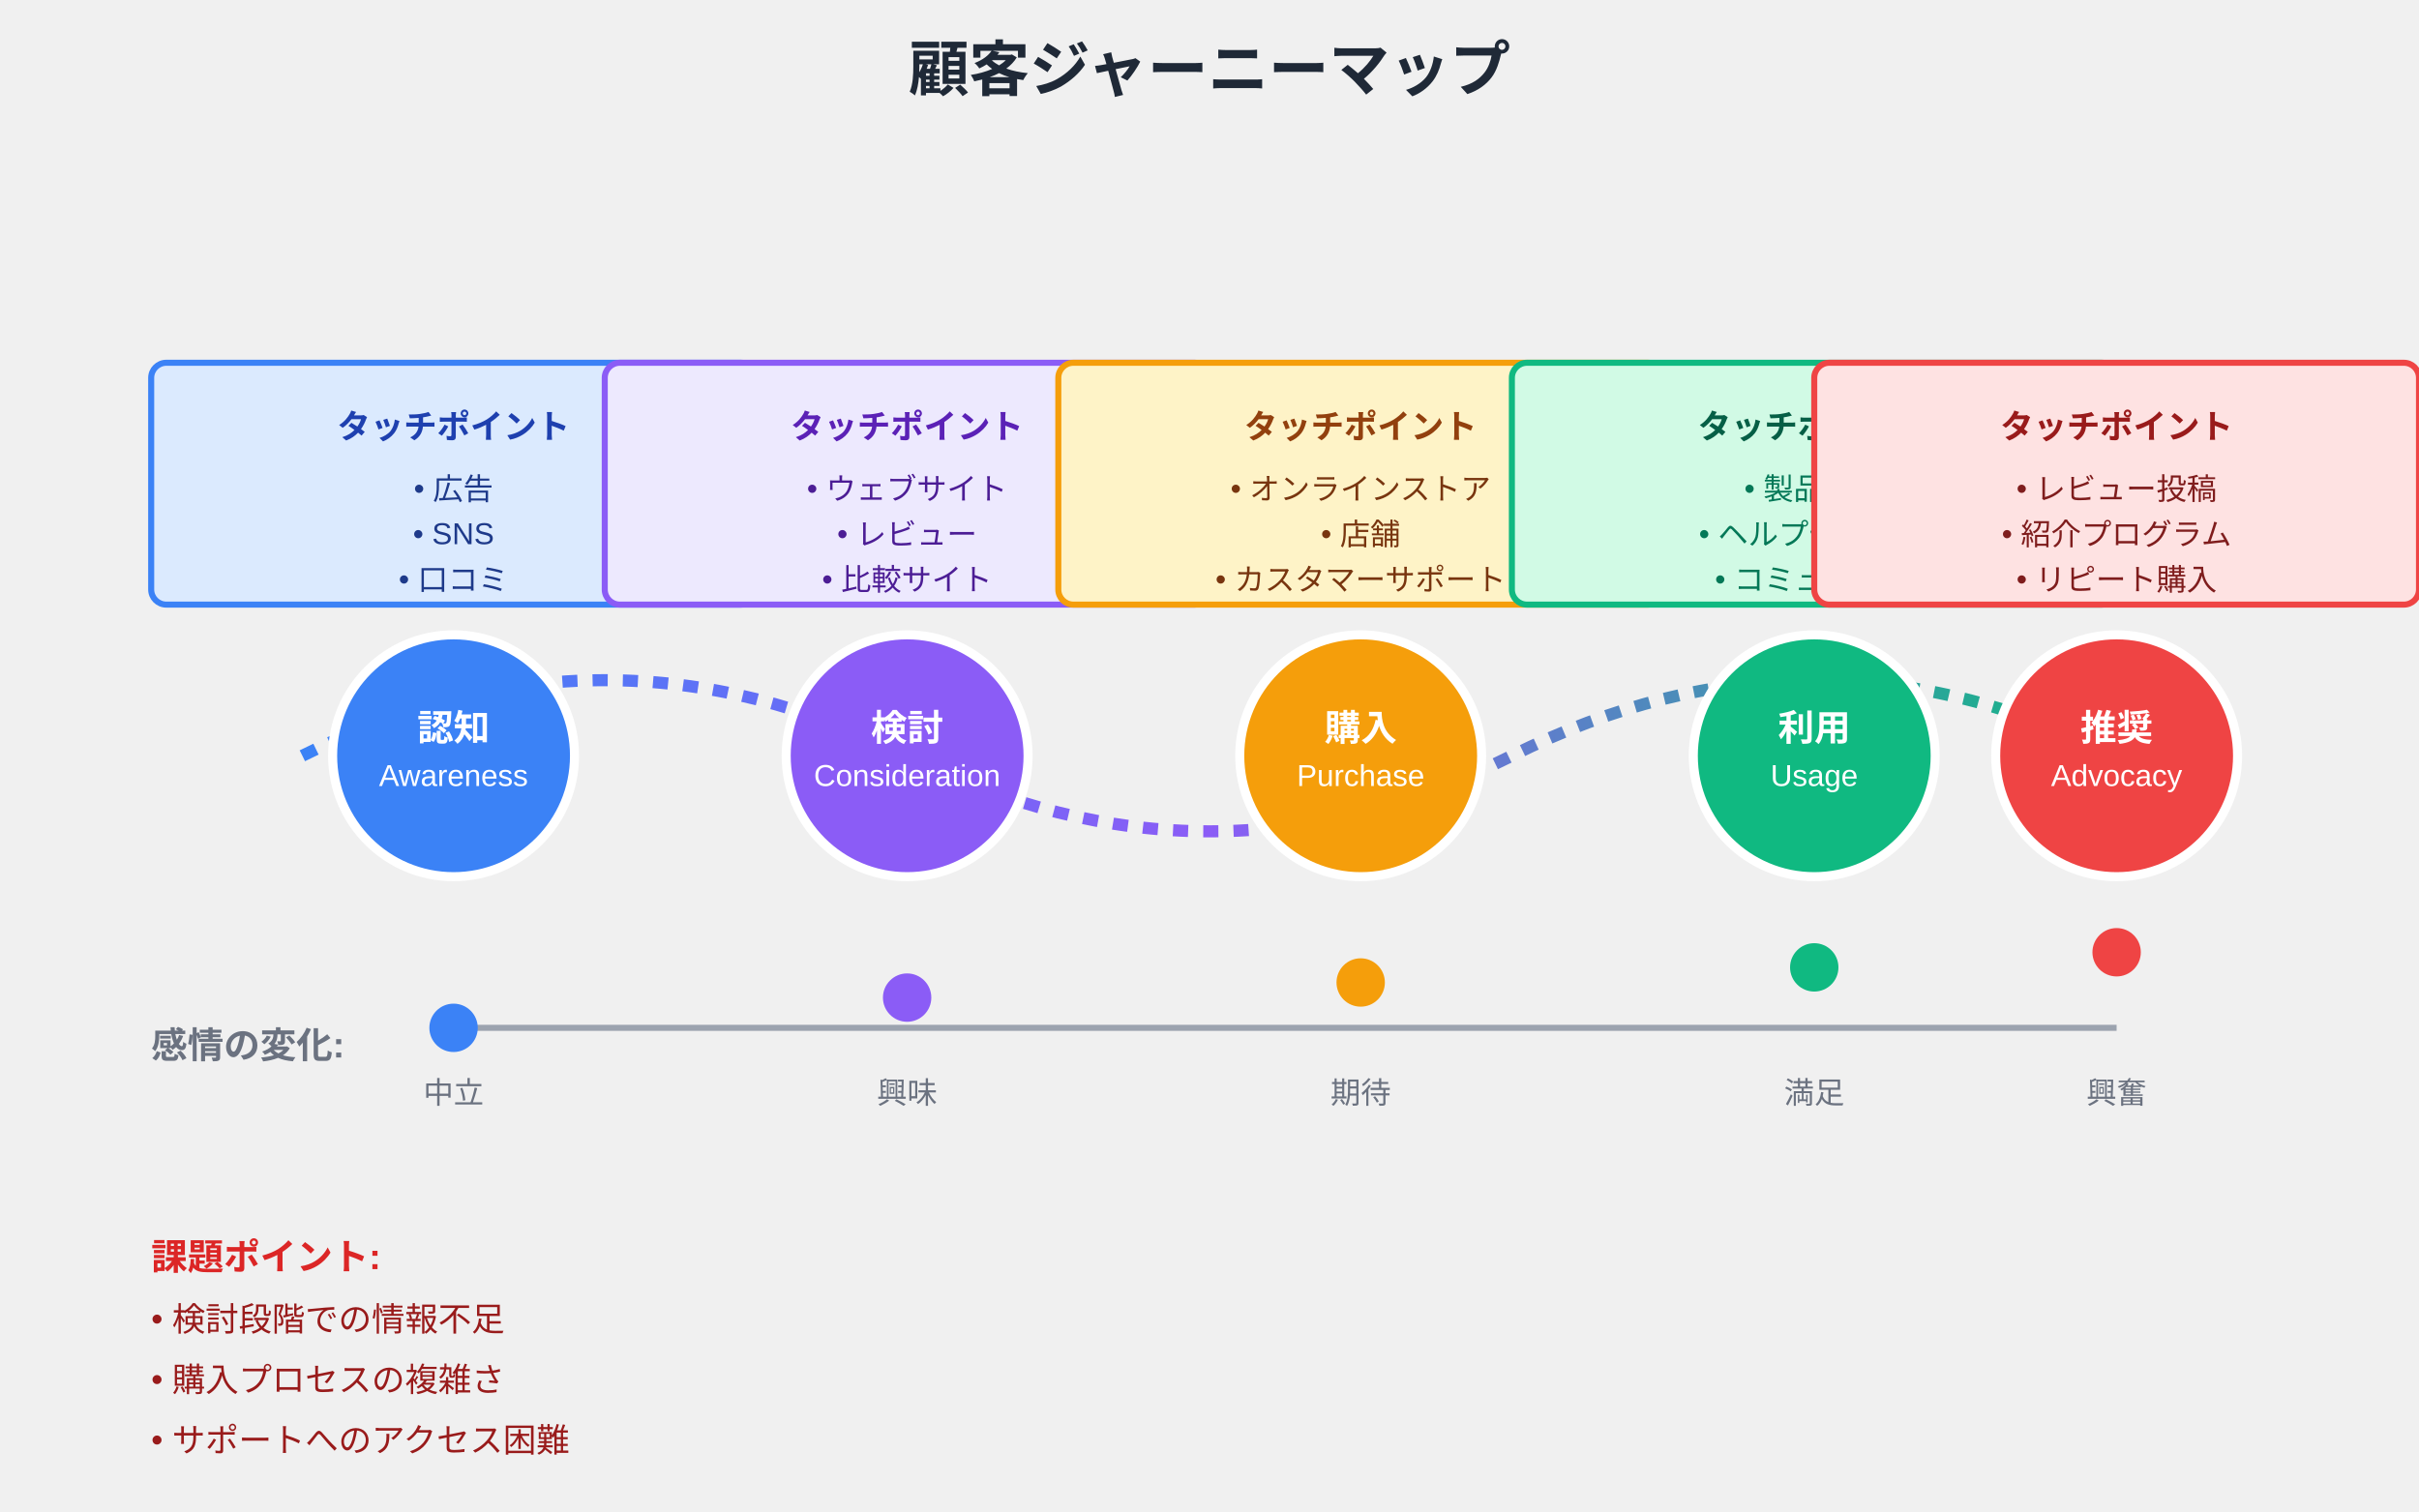
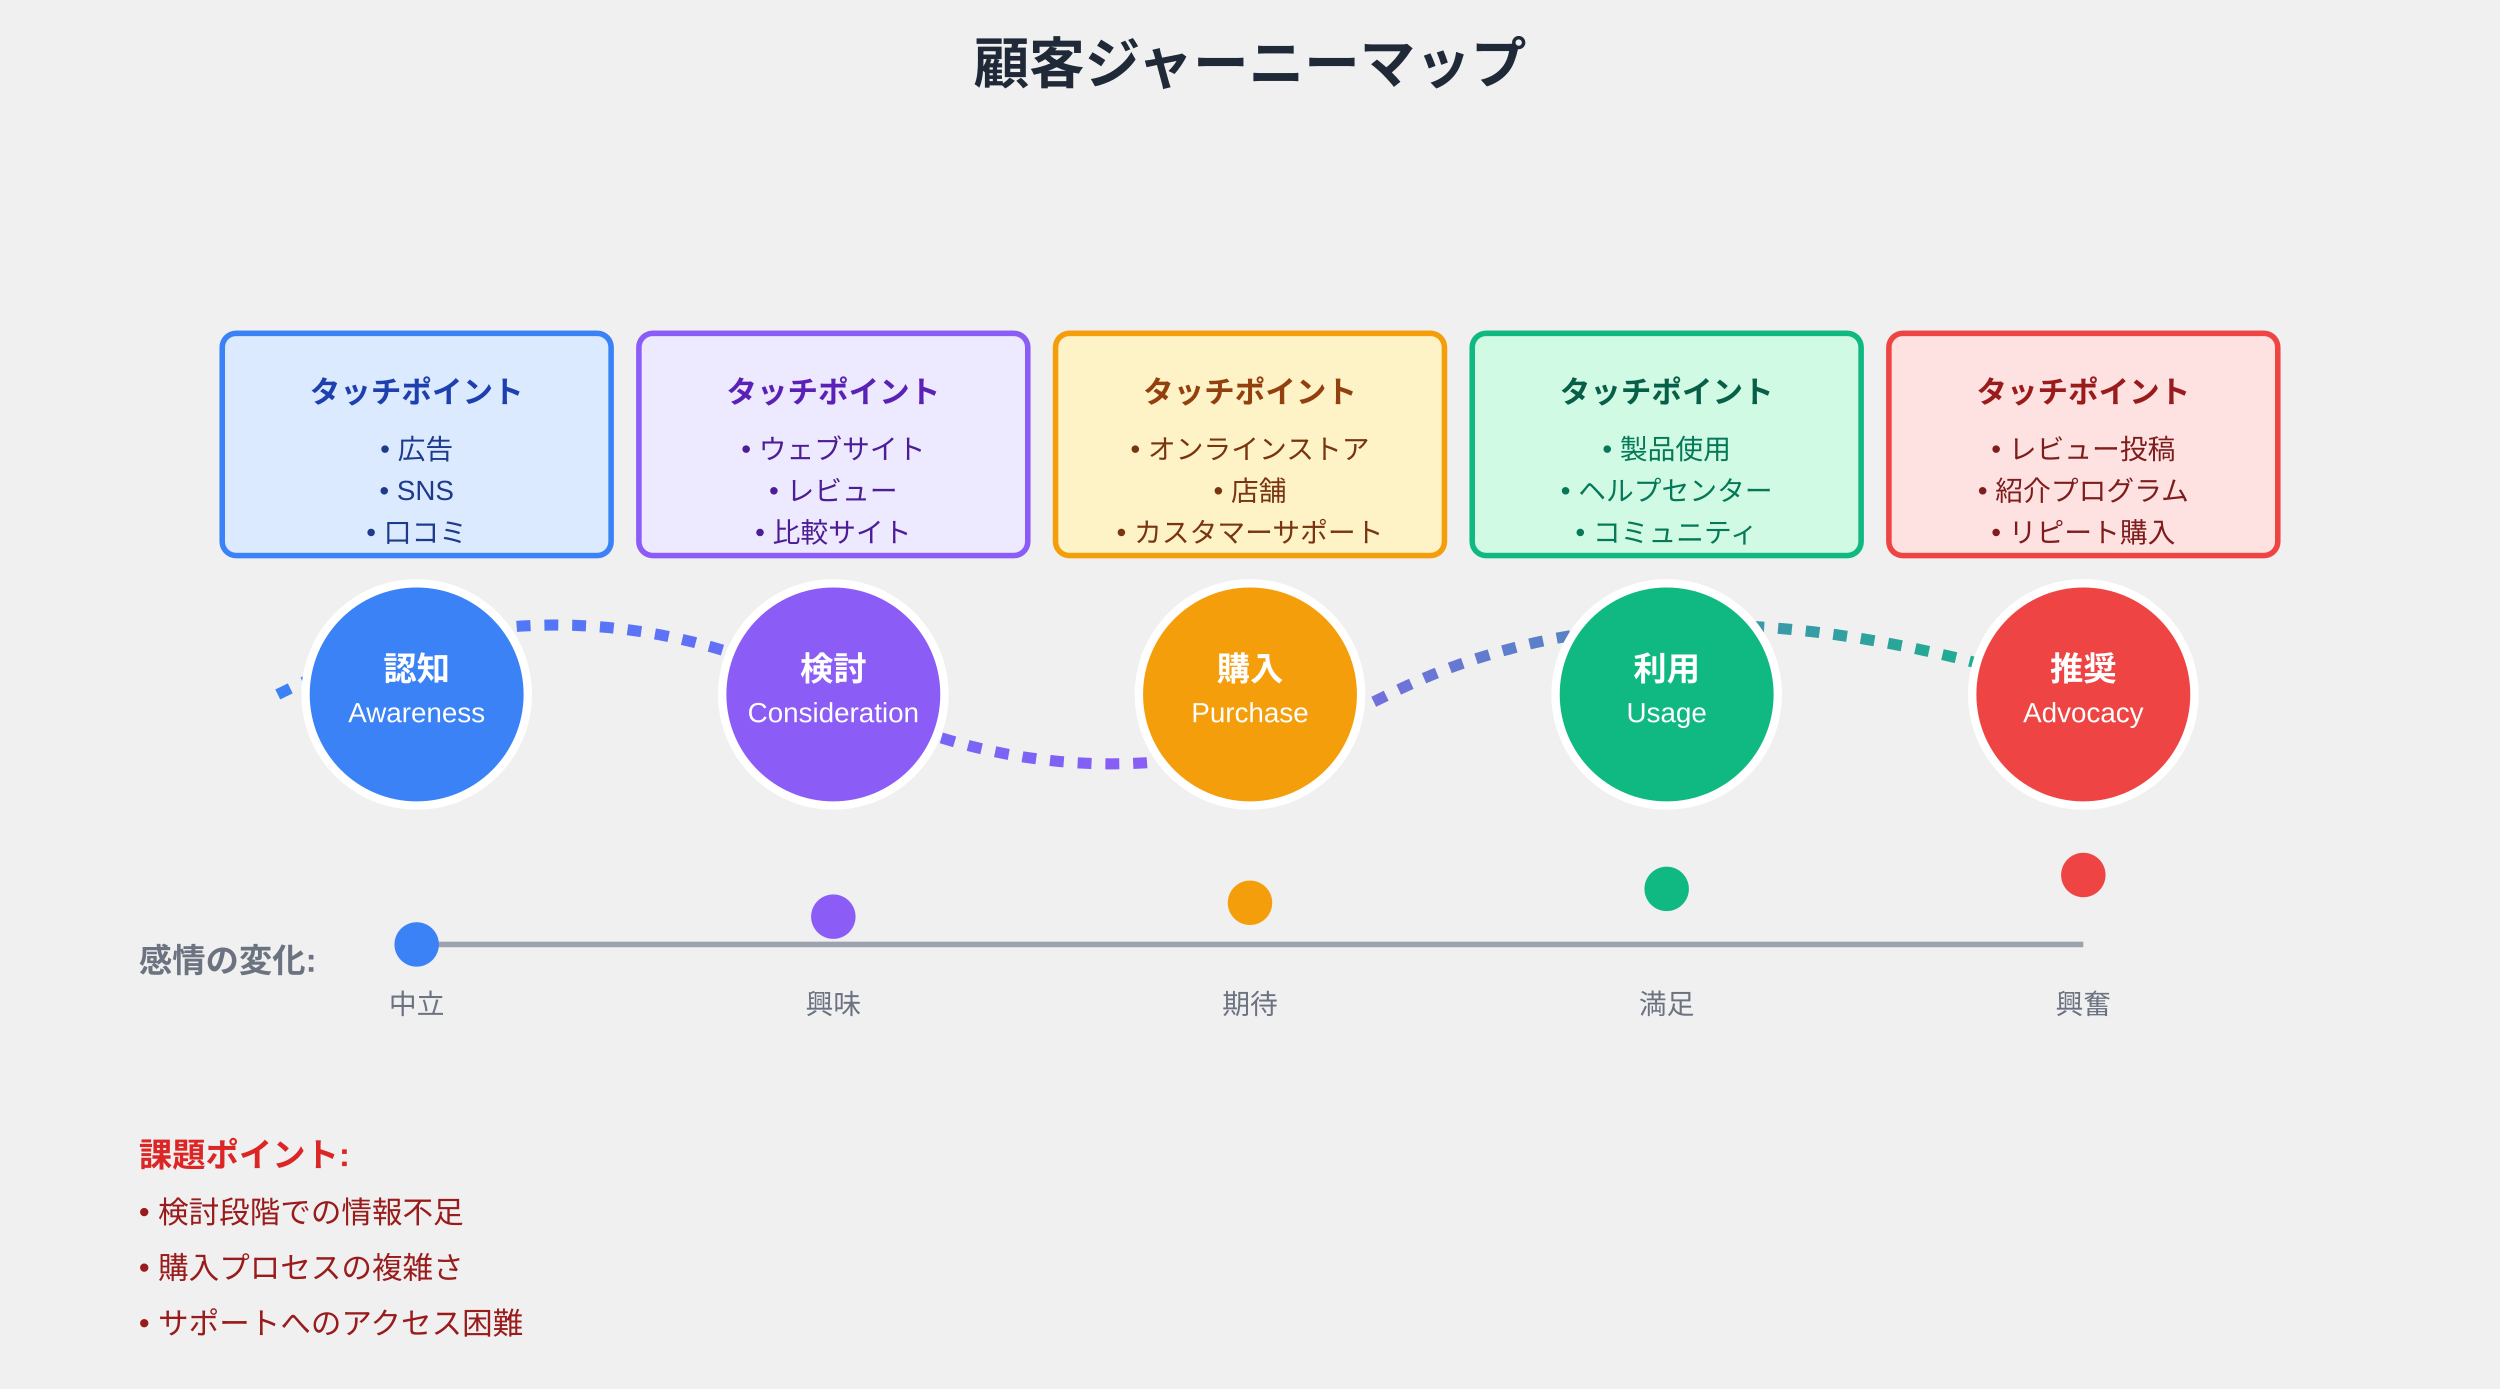
- <svg xmlns="http://www.w3.org/2000/svg" width="800" height="500">
+ <svg xmlns="http://www.w3.org/2000/svg" width="900" height="500">
  <defs>
    <linearGradient id="journeyGrad" x1="0%" y1="0%" x2="100%" y2="0%">
      <stop offset="0%" style="stop-color:#3B82F6;stop-opacity:1" />
      <stop offset="50%" style="stop-color:#8B5CF6;stop-opacity:1" />
      <stop offset="100%" style="stop-color:#10B981;stop-opacity:1" />
    </linearGradient>
  </defs>
-   <text x="400" y="30" font-family="Arial, sans-serif" font-size="20" font-weight="bold" text-anchor="middle" fill="#1F2937">顧客ジャーニーマップ</text>
-   <path d="M 100 250 Q 200 200, 300 250 T 500 250 T 700 250" stroke="url(#journeyGrad)" stroke-width="4" fill="none" stroke-dasharray="5,5" />
+   <text x="450" y="30" font-family="Arial, sans-serif" font-size="20" font-weight="bold" text-anchor="middle" fill="#1F2937">顧客ジャーニーマップ</text>
+   <path d="M 100 250 Q 200 200, 300 250 T 500 250 T 750 250" stroke="url(#journeyGrad)" stroke-width="4" fill="none" stroke-dasharray="5,5" />
  <circle cx="150" cy="250" r="40" fill="#3B82F6" stroke="white" stroke-width="3" />
  <text x="150" y="245" font-family="Arial, sans-serif" font-size="12" font-weight="bold" text-anchor="middle" fill="white">認知</text>
  <text x="150" y="260" font-family="Arial, sans-serif" font-size="10" text-anchor="middle" fill="white">Awareness</text>
-   <rect x="50" y="120" width="200" height="80" rx="5" fill="#DBEAFE" stroke="#3B82F6" stroke-width="2" />
+   <rect x="80" y="120" width="140" height="80" rx="5" fill="#DBEAFE" stroke="#3B82F6" stroke-width="2" />
  <text x="150" y="145" font-family="Arial, sans-serif" font-size="11" font-weight="bold" text-anchor="middle" fill="#1E40AF">タッチポイント</text>
  <text x="150" y="165" font-family="Arial, sans-serif" font-size="10" text-anchor="middle" fill="#1E3A8A">• 広告</text>
  <text x="150" y="180" font-family="Arial, sans-serif" font-size="10" text-anchor="middle" fill="#1E3A8A">• SNS</text>
  <text x="150" y="195" font-family="Arial, sans-serif" font-size="10" text-anchor="middle" fill="#1E3A8A">• 口コミ</text>
  <circle cx="300" cy="250" r="40" fill="#8B5CF6" stroke="white" stroke-width="3" />
  <text x="300" y="245" font-family="Arial, sans-serif" font-size="12" font-weight="bold" text-anchor="middle" fill="white">検討</text>
  <text x="300" y="260" font-family="Arial, sans-serif" font-size="10" text-anchor="middle" fill="white">Consideration</text>
-   <rect x="200" y="120" width="200" height="80" rx="5" fill="#EDE9FE" stroke="#8B5CF6" stroke-width="2" />
+   <rect x="230" y="120" width="140" height="80" rx="5" fill="#EDE9FE" stroke="#8B5CF6" stroke-width="2" />
  <text x="300" y="145" font-family="Arial, sans-serif" font-size="11" font-weight="bold" text-anchor="middle" fill="#5B21B6">タッチポイント</text>
  <text x="300" y="165" font-family="Arial, sans-serif" font-size="10" text-anchor="middle" fill="#4C1D95">• ウェブサイト</text>
  <text x="300" y="180" font-family="Arial, sans-serif" font-size="10" text-anchor="middle" fill="#4C1D95">• レビュー</text>
  <text x="300" y="195" font-family="Arial, sans-serif" font-size="10" text-anchor="middle" fill="#4C1D95">• 比較サイト</text>
  <circle cx="450" cy="250" r="40" fill="#F59E0B" stroke="white" stroke-width="3" />
  <text x="450" y="245" font-family="Arial, sans-serif" font-size="12" font-weight="bold" text-anchor="middle" fill="white">購入</text>
  <text x="450" y="260" font-family="Arial, sans-serif" font-size="10" text-anchor="middle" fill="white">Purchase</text>
-   <rect x="350" y="120" width="200" height="80" rx="5" fill="#FEF3C7" stroke="#F59E0B" stroke-width="2" />
+   <rect x="380" y="120" width="140" height="80" rx="5" fill="#FEF3C7" stroke="#F59E0B" stroke-width="2" />
  <text x="450" y="145" font-family="Arial, sans-serif" font-size="11" font-weight="bold" text-anchor="middle" fill="#92400E">タッチポイント</text>
  <text x="450" y="165" font-family="Arial, sans-serif" font-size="10" text-anchor="middle" fill="#78350F">• オンラインストア</text>
  <text x="450" y="180" font-family="Arial, sans-serif" font-size="10" text-anchor="middle" fill="#78350F">• 店舗</text>
  <text x="450" y="195" font-family="Arial, sans-serif" font-size="10" text-anchor="middle" fill="#78350F">• カスタマーサポート</text>
  <circle cx="600" cy="250" r="40" fill="#10B981" stroke="white" stroke-width="3" />
  <text x="600" y="245" font-family="Arial, sans-serif" font-size="12" font-weight="bold" text-anchor="middle" fill="white">利用</text>
  <text x="600" y="260" font-family="Arial, sans-serif" font-size="10" text-anchor="middle" fill="white">Usage</text>
-   <rect x="500" y="120" width="200" height="80" rx="5" fill="#D1FAE5" stroke="#10B981" stroke-width="2" />
+   <rect x="530" y="120" width="140" height="80" rx="5" fill="#D1FAE5" stroke="#10B981" stroke-width="2" />
  <text x="600" y="145" font-family="Arial, sans-serif" font-size="11" font-weight="bold" text-anchor="middle" fill="#065F46">タッチポイント</text>
  <text x="600" y="165" font-family="Arial, sans-serif" font-size="10" text-anchor="middle" fill="#047857">• 製品使用</text>
  <text x="600" y="180" font-family="Arial, sans-serif" font-size="10" text-anchor="middle" fill="#047857">• ヘルプセンター</text>
  <text x="600" y="195" font-family="Arial, sans-serif" font-size="10" text-anchor="middle" fill="#047857">• コミュニティ</text>
-   <circle cx="700" cy="250" r="40" fill="#EF4444" stroke="white" stroke-width="3" />
-   <text x="700" y="245" font-family="Arial, sans-serif" font-size="12" font-weight="bold" text-anchor="middle" fill="white">推奨</text>
-   <text x="700" y="260" font-family="Arial, sans-serif" font-size="10" text-anchor="middle" fill="white">Advocacy</text>
-   <rect x="600" y="120" width="200" height="80" rx="5" fill="#FEE2E2" stroke="#EF4444" stroke-width="2" />
-   <text x="700" y="145" font-family="Arial, sans-serif" font-size="11" font-weight="bold" text-anchor="middle" fill="#991B1B">タッチポイント</text>
-   <text x="700" y="165" font-family="Arial, sans-serif" font-size="10" text-anchor="middle" fill="#7F1D1D">• レビュー投稿</text>
-   <text x="700" y="180" font-family="Arial, sans-serif" font-size="10" text-anchor="middle" fill="#7F1D1D">• 紹介プログラム</text>
-   <text x="700" y="195" font-family="Arial, sans-serif" font-size="10" text-anchor="middle" fill="#7F1D1D">• リピート購入</text>
+   <circle cx="750" cy="250" r="40" fill="#EF4444" stroke="white" stroke-width="3" />
+   <text x="750" y="245" font-family="Arial, sans-serif" font-size="12" font-weight="bold" text-anchor="middle" fill="white">推奨</text>
+   <text x="750" y="260" font-family="Arial, sans-serif" font-size="10" text-anchor="middle" fill="white">Advocacy</text>
+   <rect x="680" y="120" width="140" height="80" rx="5" fill="#FEE2E2" stroke="#EF4444" stroke-width="2" />
+   <text x="750" y="145" font-family="Arial, sans-serif" font-size="11" font-weight="bold" text-anchor="middle" fill="#991B1B">タッチポイント</text>
+   <text x="750" y="165" font-family="Arial, sans-serif" font-size="10" text-anchor="middle" fill="#7F1D1D">• レビュー投稿</text>
+   <text x="750" y="180" font-family="Arial, sans-serif" font-size="10" text-anchor="middle" fill="#7F1D1D">• 紹介プログラム</text>
+   <text x="750" y="195" font-family="Arial, sans-serif" font-size="10" text-anchor="middle" fill="#7F1D1D">• リピート購入</text>
  <text x="50" y="350" font-family="Arial, sans-serif" font-size="12" font-weight="bold" fill="#6B7280">感情の変化:</text>
-   <line x1="150" y1="340" x2="700" y2="340" stroke="#9CA3AF" stroke-width="2" />
+   <line x1="150" y1="340" x2="750" y2="340" stroke="#9CA3AF" stroke-width="2" />
  <circle cx="150" cy="340" r="8" fill="#3B82F6" />
  <text x="150" y="365" font-family="Arial, sans-serif" font-size="10" text-anchor="middle" fill="#6B7280">中立</text>
  <circle cx="300" cy="330" r="8" fill="#8B5CF6" />
  <text x="300" y="365" font-family="Arial, sans-serif" font-size="10" text-anchor="middle" fill="#6B7280">興味</text>
  <circle cx="450" cy="325" r="8" fill="#F59E0B" />
  <text x="450" y="365" font-family="Arial, sans-serif" font-size="10" text-anchor="middle" fill="#6B7280">期待</text>
  <circle cx="600" cy="320" r="8" fill="#10B981" />
  <text x="600" y="365" font-family="Arial, sans-serif" font-size="10" text-anchor="middle" fill="#6B7280">満足</text>
-   <circle cx="700" cy="315" r="8" fill="#EF4444" />
-   <text x="700" y="365" font-family="Arial, sans-serif" font-size="10" text-anchor="middle" fill="#6B7280">興奮</text>
+   <circle cx="750" cy="315" r="8" fill="#EF4444" />
+   <text x="750" y="365" font-family="Arial, sans-serif" font-size="10" text-anchor="middle" fill="#6B7280">興奮</text>
  <text x="50" y="420" font-family="Arial, sans-serif" font-size="12" font-weight="bold" fill="#DC2626">課題ポイント:</text>
  <text x="50" y="440" font-family="Arial, sans-serif" font-size="11" fill="#991B1B">• 検討段階での情報不足</text>
  <text x="50" y="460" font-family="Arial, sans-serif" font-size="11" fill="#991B1B">• 購入プロセスの複雑さ</text>
  <text x="50" y="480" font-family="Arial, sans-serif" font-size="11" fill="#991B1B">• サポートへのアクセス困難</text>
</svg>
